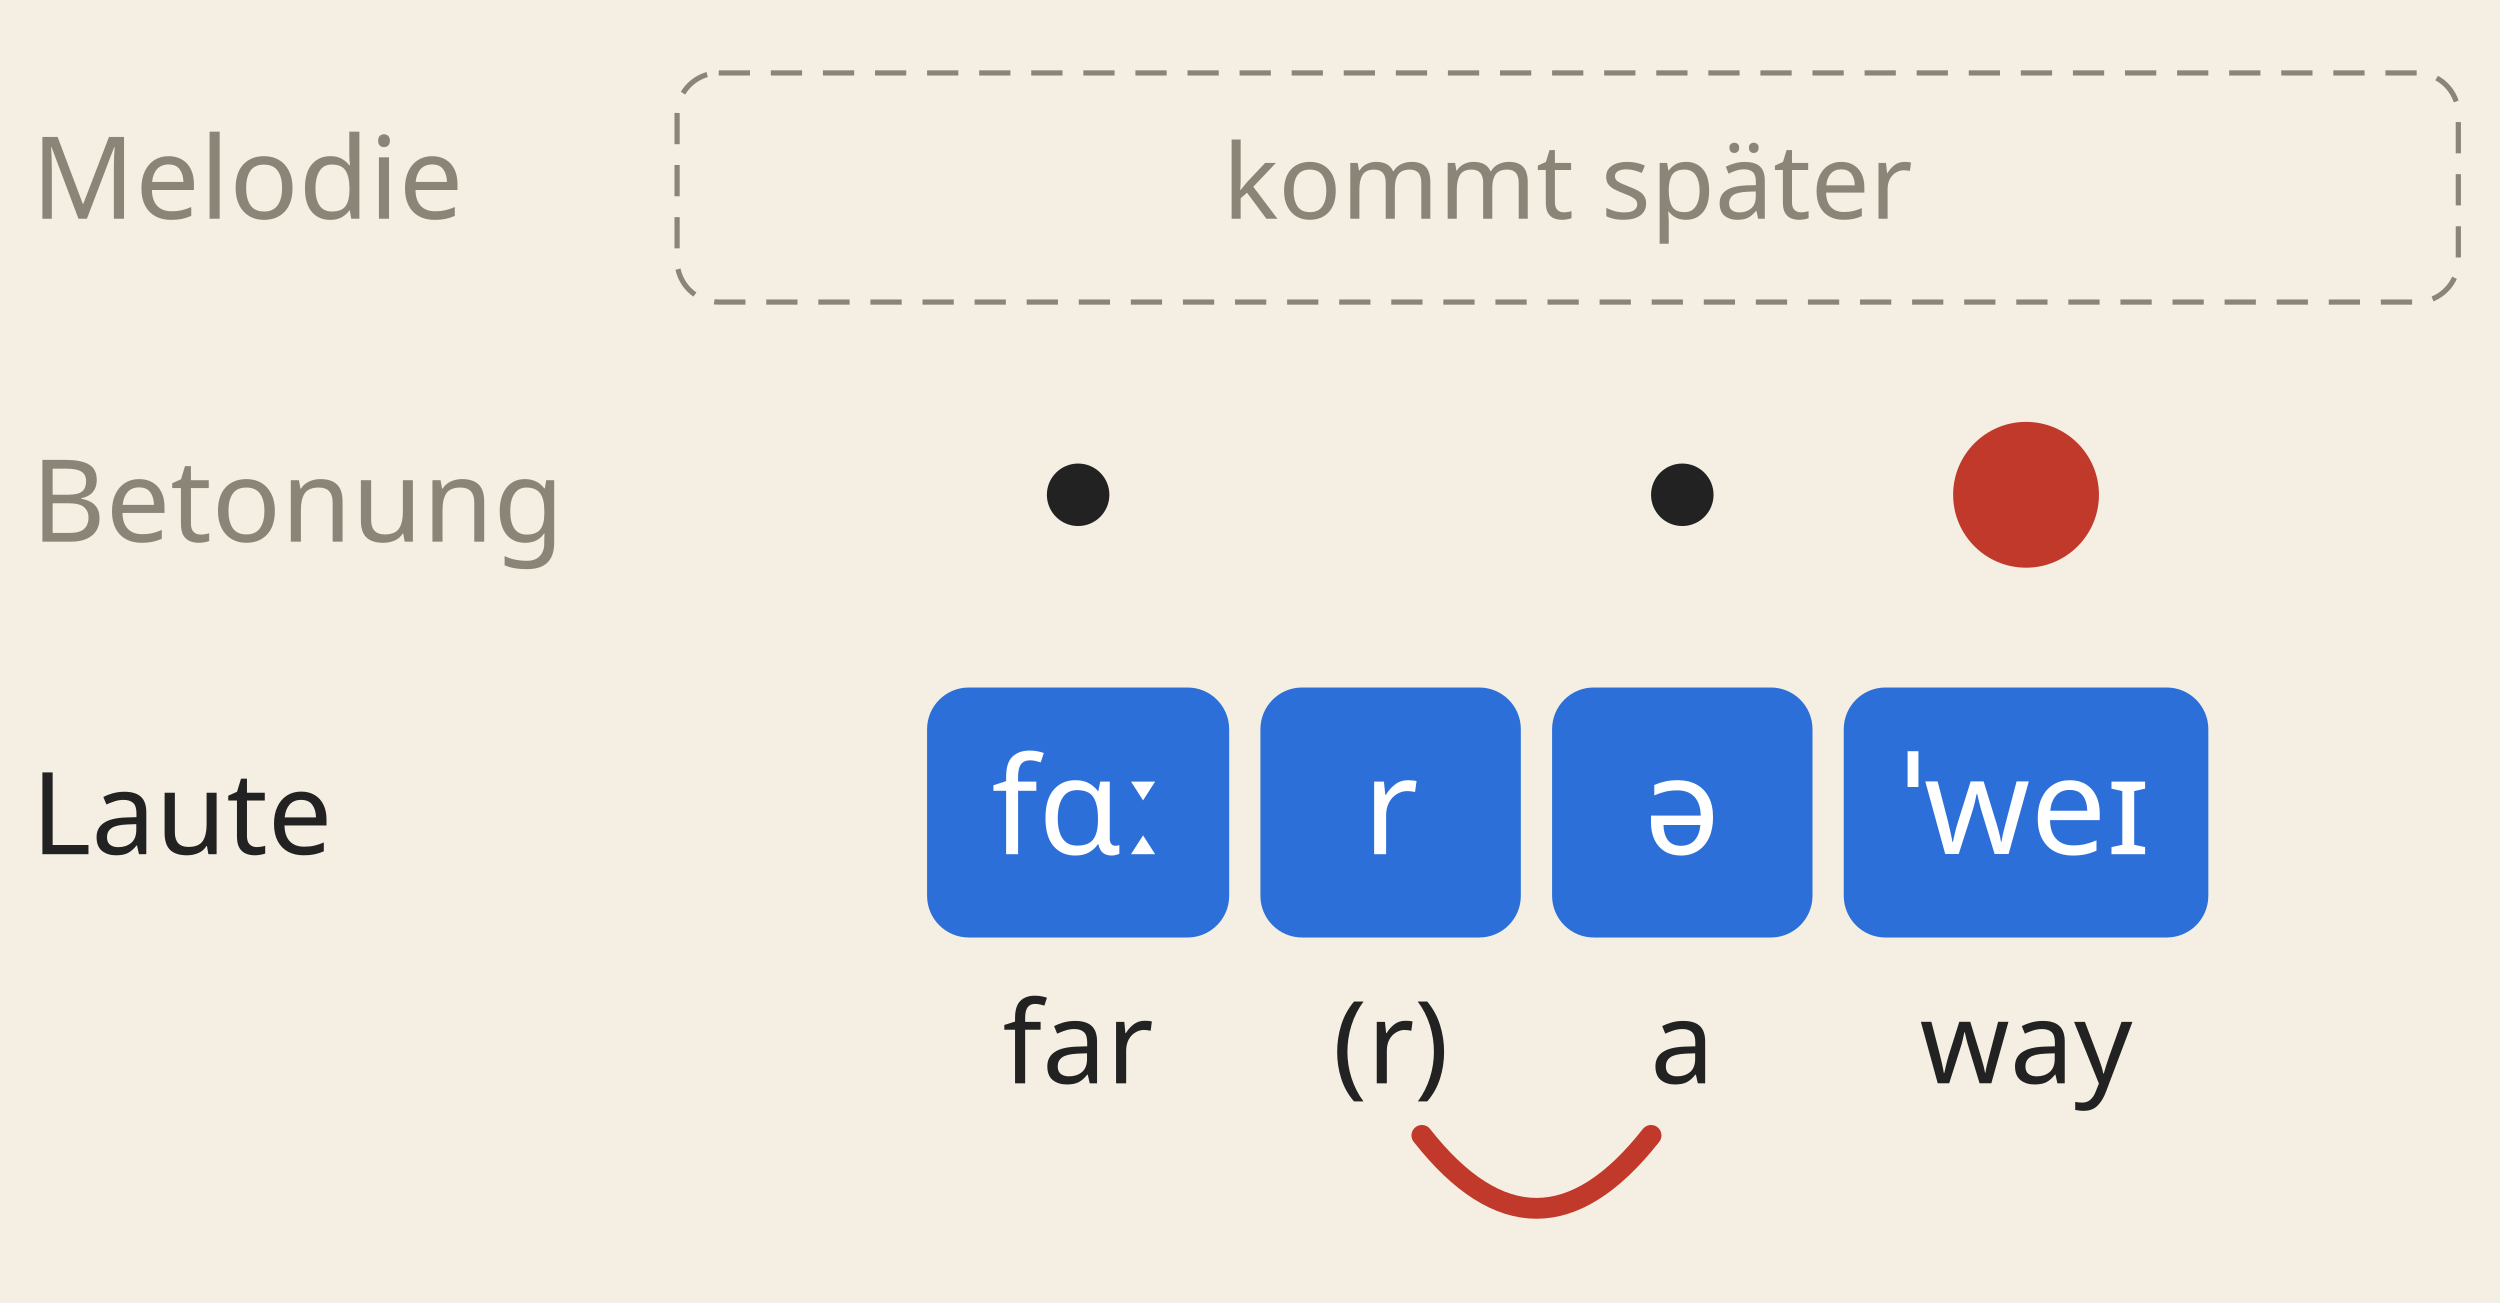
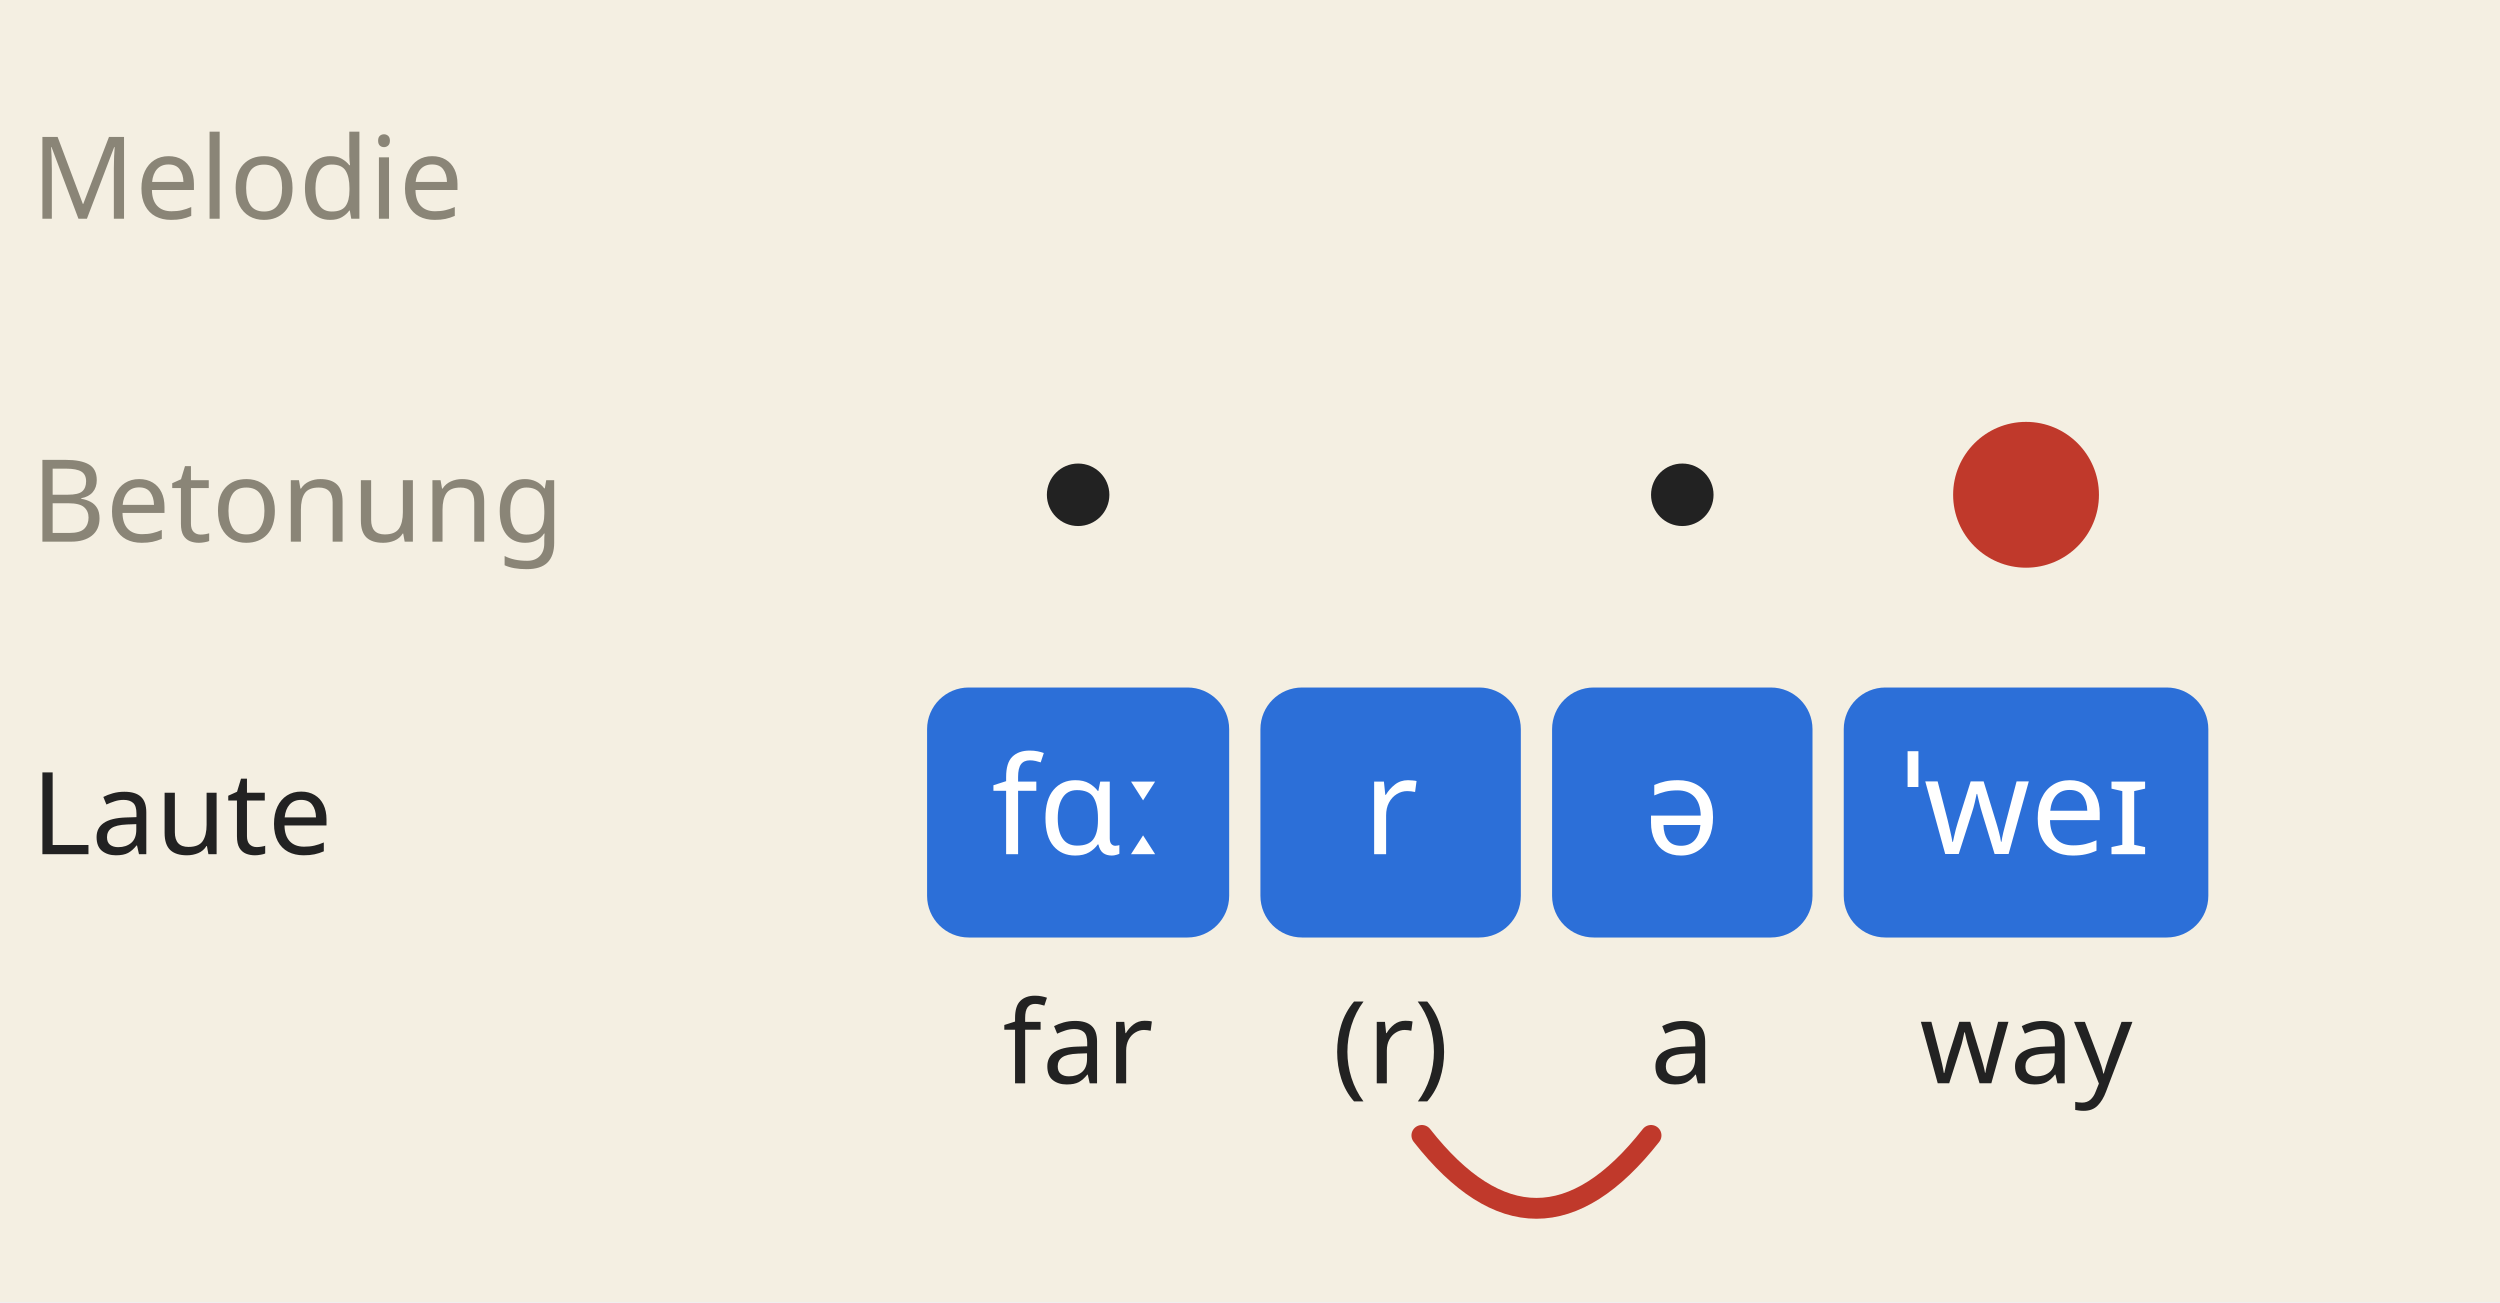
<svg xmlns="http://www.w3.org/2000/svg" viewBox="0 0 480 250" role="img">
  <rect width="480" height="250" fill="#f4efe2" />
  <text x="6" y="42" font-family="sans-serif" font-size="22" fill="#8a8577">Melodie</text>
  <text x="6" y="104" font-family="sans-serif" font-size="22" fill="#8a8577">Betonung</text>
  <text x="6" y="164" font-family="sans-serif" font-size="22" fill="#222">Laute</text>
-   <rect x="130" y="14" width="342" height="44" rx="8" fill="none" stroke="#8a8577" stroke-dasharray="6 4" />
-   <text x="301" y="42" text-anchor="middle" font-family="sans-serif" font-size="20" fill="#8a8577">kommt später</text>
  <rect x="178" y="132" width="58" height="48" rx="8" fill="#2c6fd8" />
  <text x="207" y="164" text-anchor="middle" font-family="sans-serif" font-size="26" fill="#fff">fɑː</text>
  <text x="207" y="208" text-anchor="middle" font-family="sans-serif" font-size="22" fill="#222">far</text>
  <rect x="242" y="132" width="50" height="48" rx="8" fill="#2c6fd8" />
  <text x="267" y="164" text-anchor="middle" font-family="sans-serif" font-size="26" fill="#fff">r</text>
  <text x="267" y="208" text-anchor="middle" font-family="sans-serif" font-size="22" fill="#222">(r)</text>
  <rect x="298" y="132" width="50" height="48" rx="8" fill="#2c6fd8" />
  <text x="323" y="164" text-anchor="middle" font-family="sans-serif" font-size="26" fill="#fff">ə</text>
  <text x="323" y="208" text-anchor="middle" font-family="sans-serif" font-size="22" fill="#222">a</text>
  <rect x="354" y="132" width="70" height="48" rx="8" fill="#2c6fd8" />
  <text x="389" y="164" text-anchor="middle" font-family="sans-serif" font-size="26" fill="#fff">ˈweɪ</text>
  <text x="389" y="208" text-anchor="middle" font-family="sans-serif" font-size="22" fill="#222">way</text>
  <circle cx="207" cy="95" r="6" fill="#222" />
  <circle cx="323" cy="95" r="6" fill="#222" />
  <circle cx="389" cy="95" r="14" fill="#c0392b" />
  <path d="M273 218 Q295 246 317 218" stroke="#c0392b" stroke-width="4" fill="none" stroke-linecap="round" />
</svg>
